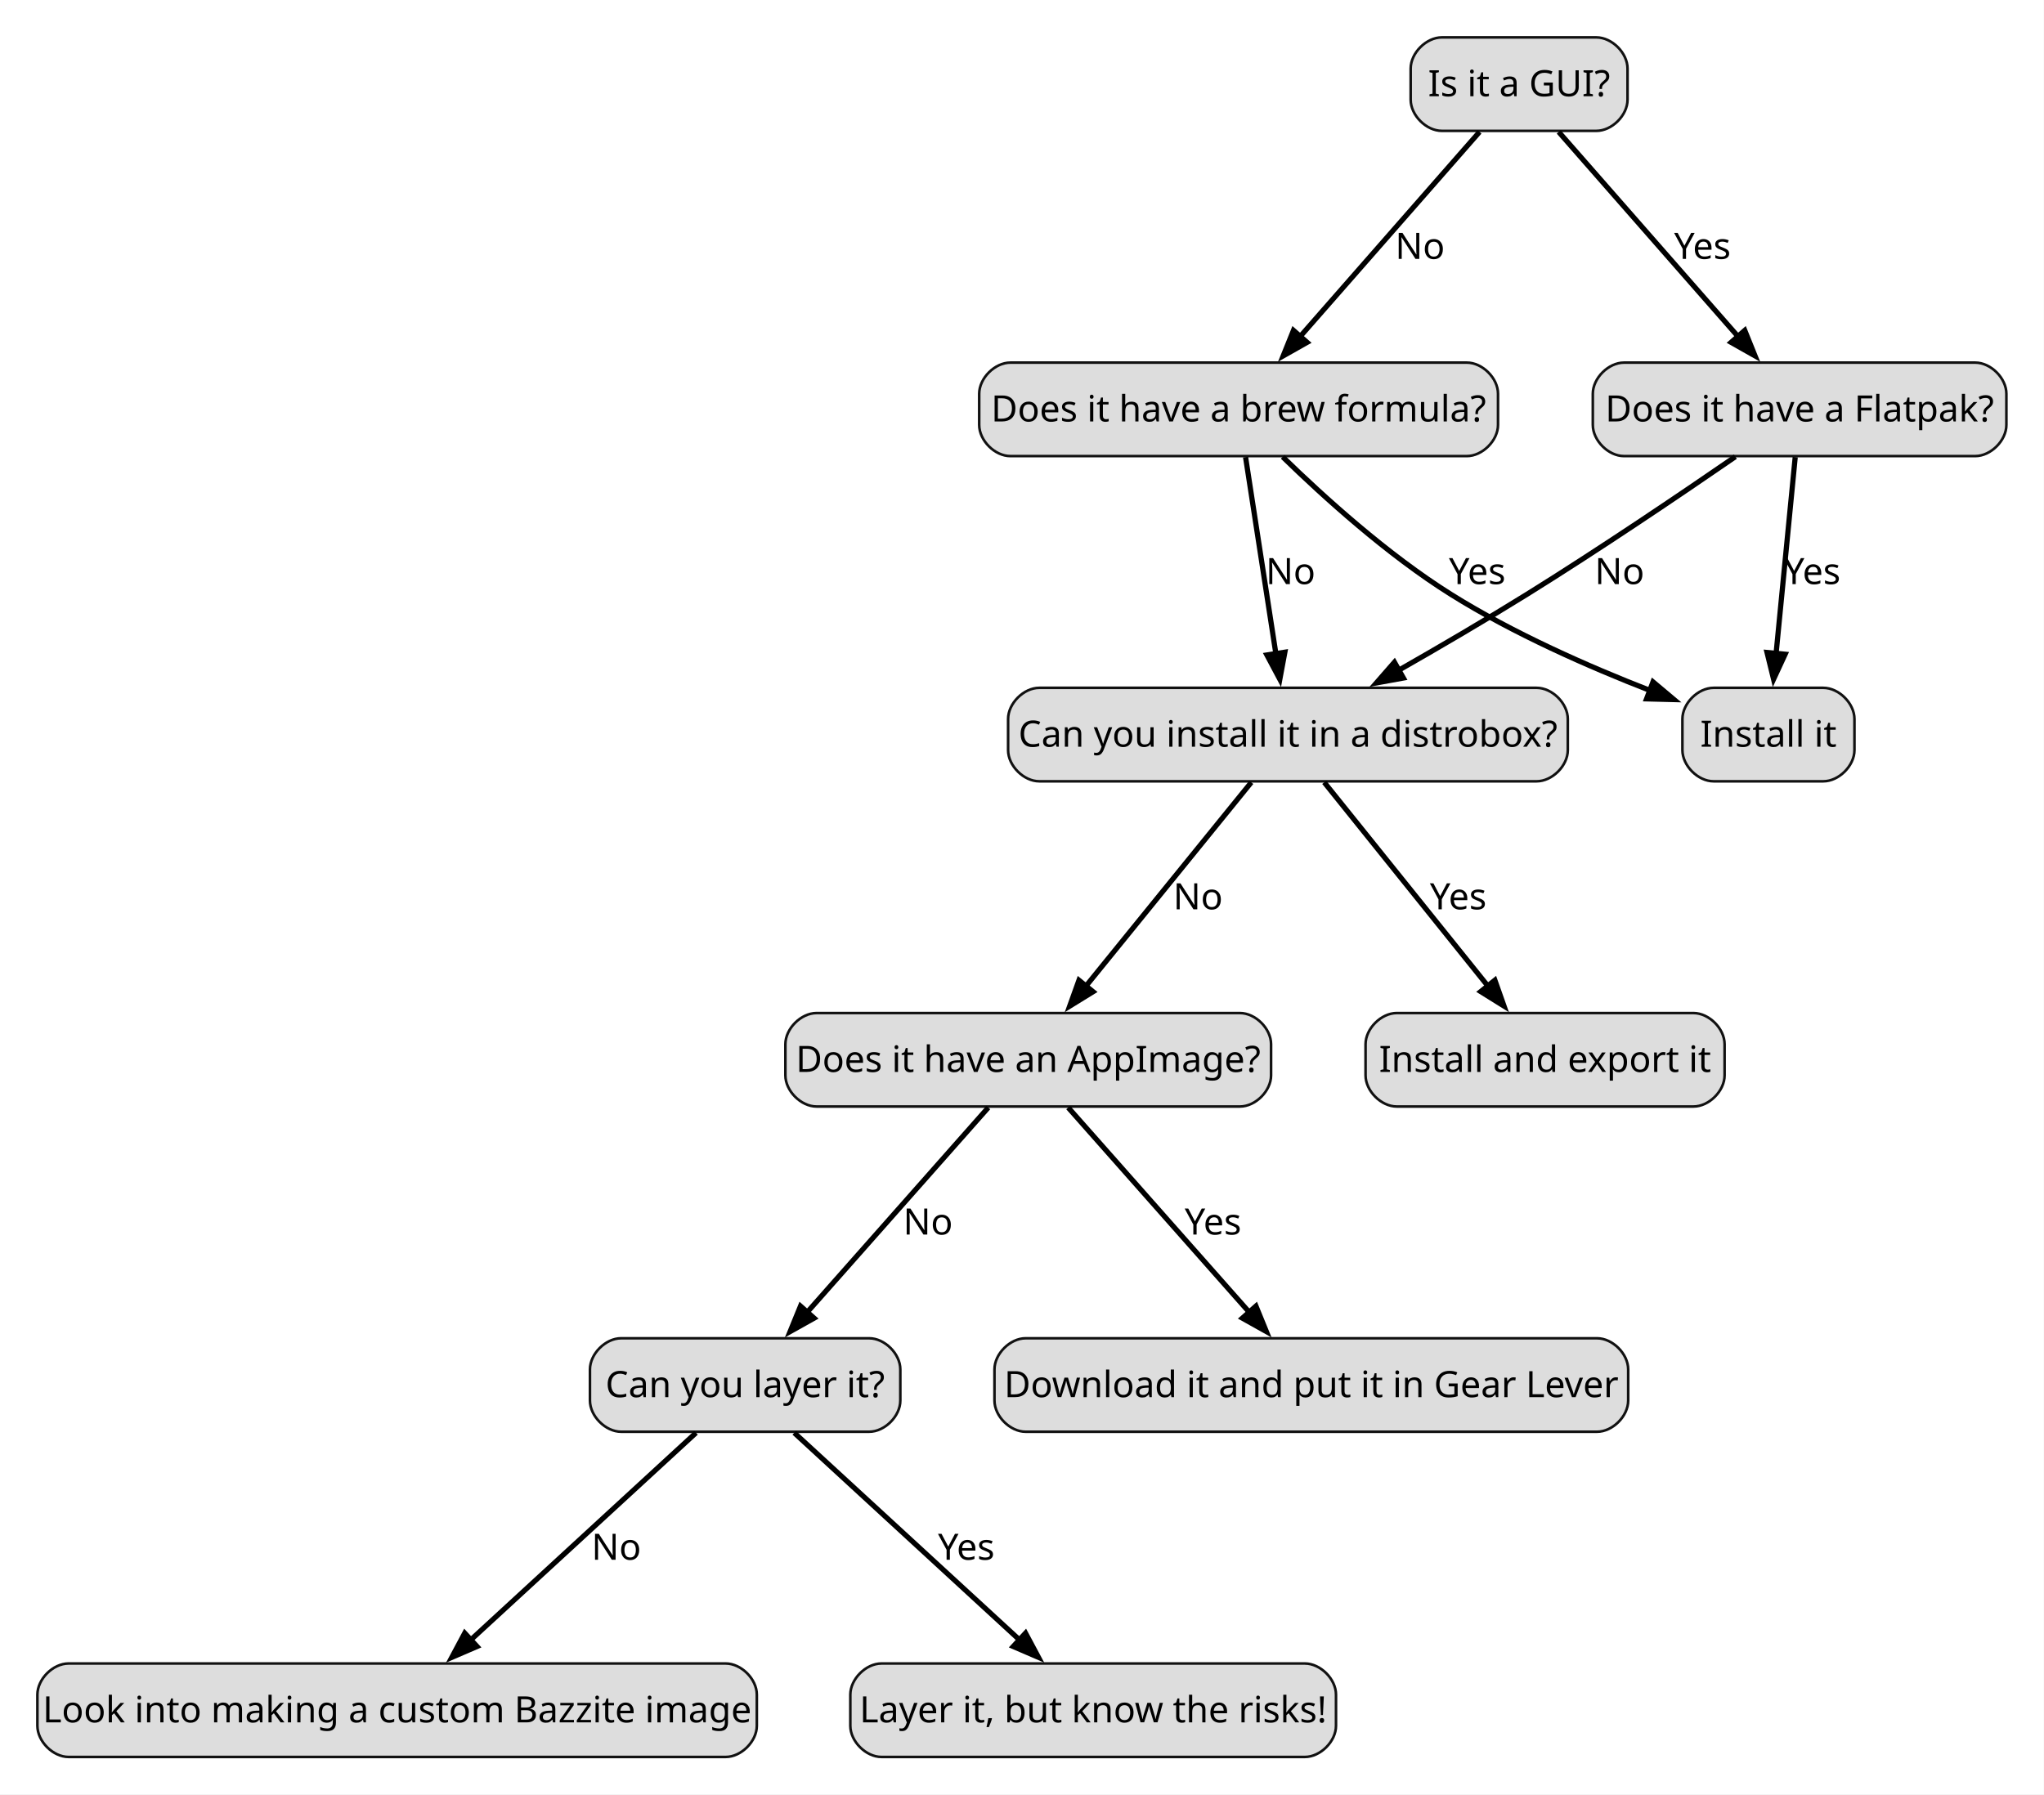
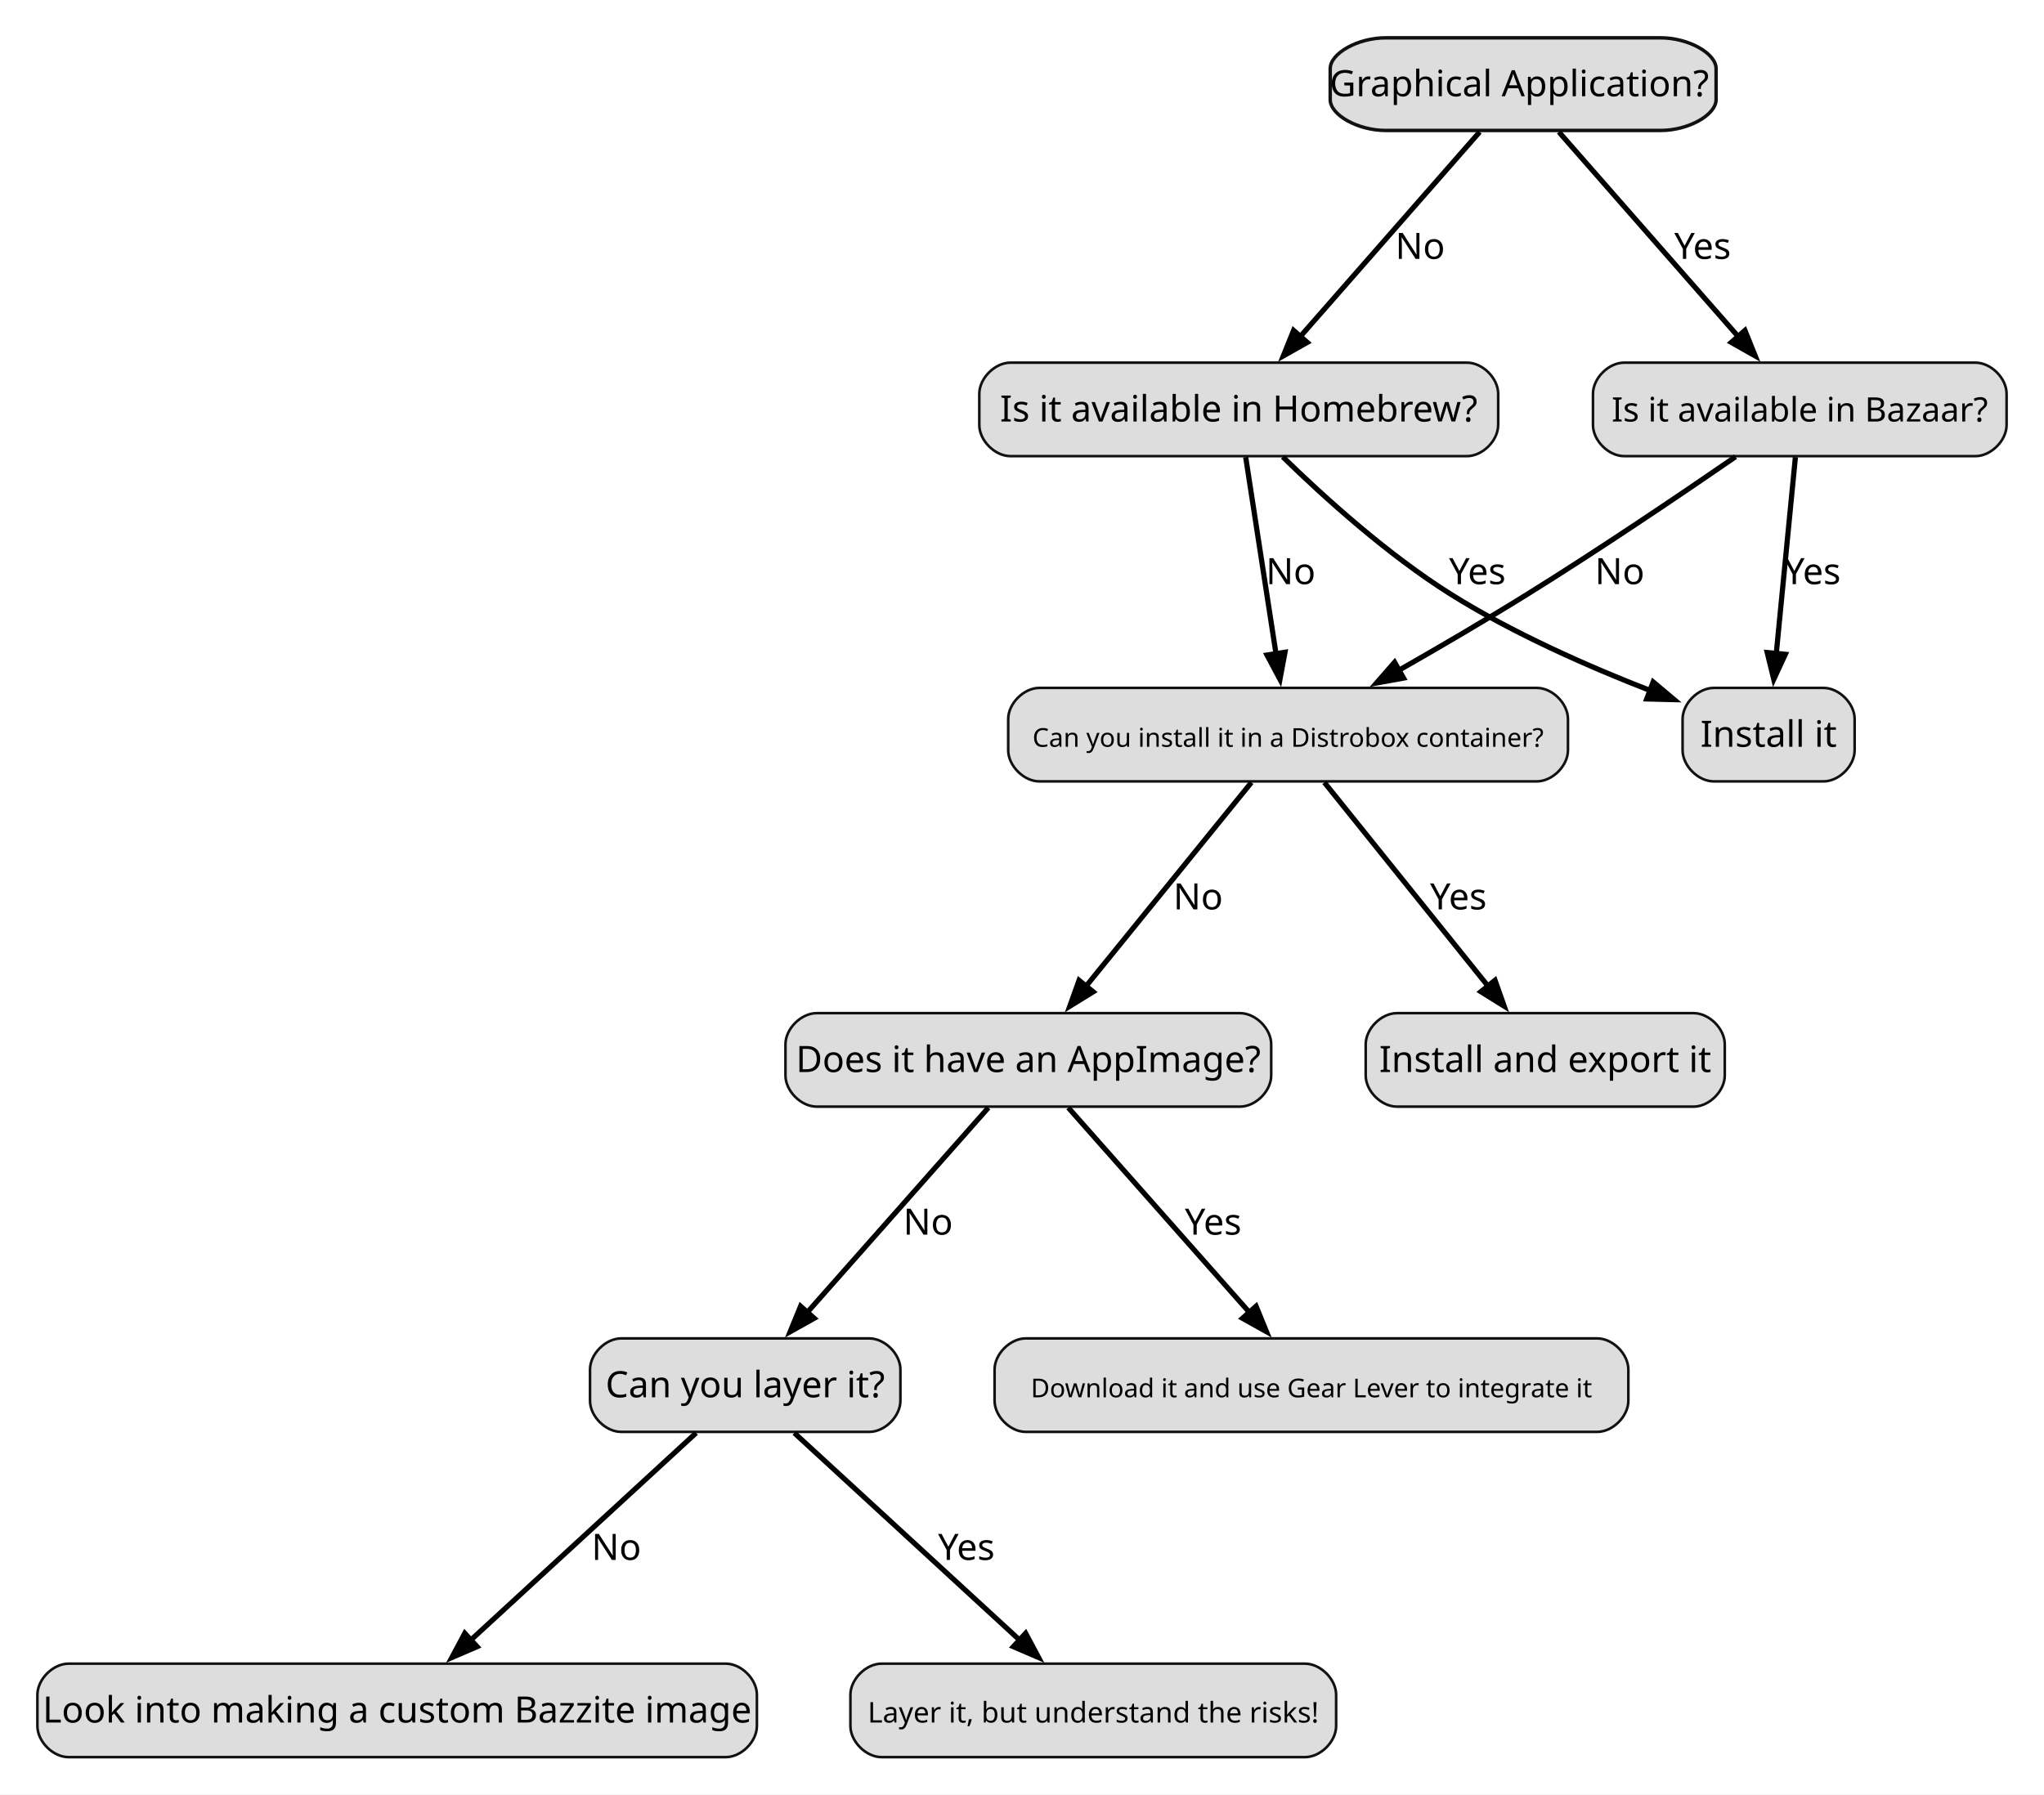
- <svg xmlns="http://www.w3.org/2000/svg" width="787pt" height="691pt" viewBox="0.00 0.00 787.00 691.00">
-   <g id="graph0" class="graph" transform="scale(1 1) rotate(0) translate(14.4 676.65)">
-     <polygon fill="#ffffff" stroke="none" points="-14.4,14.4 -14.4,-676.65 772.52,-676.65 772.52,14.4 -14.4,14.4" />
-     <g id="node1" class="node">
-       <path fill="#dddddd" stroke="#111111" d="M600.25,-662.25C600.25,-662.25 540.75,-662.25 540.75,-662.25 534.75,-662.25 528.75,-656.25 528.75,-650.25 528.75,-650.25 528.75,-638.25 528.75,-638.25 528.75,-632.25 534.75,-626.25 540.75,-626.25 540.75,-626.25 600.25,-626.25 600.25,-626.25 606.25,-626.25 612.25,-632.25 612.25,-638.25 612.25,-638.25 612.25,-650.25 612.25,-650.25 612.25,-656.25 606.25,-662.25 600.25,-662.25" />
-       <text xml:space="preserve" text-anchor="middle" x="570.5" y="-639.58" font-family="Droid Sans" font-size="14.00">Is it a GUI?</text>
-     </g>
-     <g id="node2" class="node">
-       <path fill="#dddddd" stroke="#111111" d="M550.38,-537C550.38,-537 374.62,-537 374.62,-537 368.62,-537 362.62,-531 362.62,-525 362.62,-525 362.62,-513 362.62,-513 362.62,-507 368.62,-501 374.62,-501 374.62,-501 550.38,-501 550.38,-501 556.38,-501 562.38,-507 562.38,-513 562.38,-513 562.38,-525 562.38,-525 562.38,-531 556.38,-537 550.38,-537" />
-       <text xml:space="preserve" text-anchor="middle" x="462.5" y="-514.33" font-family="Droid Sans" font-size="14.00">Does it have a brew formula?</text>
-     </g>
-     <g id="edge1" class="edge">
-       <path fill="none" stroke="black" stroke-width="2" d="M555.26,-625.85C537.24,-605.3 507.08,-570.87 486.05,-546.88" />
-       <polygon fill="black" stroke="black" stroke-width="2" points="488.88,-544.8 479.66,-539.59 483.62,-549.41 488.88,-544.8" />
-       <text xml:space="preserve" text-anchor="middle" x="532.34" y="-576.95" font-family="Droid Sans" font-size="14.00">No</text>
-     </g>
-     <g id="node3" class="node">
-       <path fill="#dddddd" stroke="#111111" d="M746.12,-537C746.12,-537 610.88,-537 610.88,-537 604.88,-537 598.88,-531 598.88,-525 598.88,-525 598.88,-513 598.88,-513 598.88,-507 604.88,-501 610.88,-501 610.88,-501 746.12,-501 746.12,-501 752.12,-501 758.12,-507 758.12,-513 758.12,-513 758.12,-525 758.12,-525 758.12,-531 752.12,-537 746.12,-537" />
-       <text xml:space="preserve" text-anchor="middle" x="678.5" y="-514.33" font-family="Droid Sans" font-size="14.00">Does it have a Flatpak?</text>
-     </g>
-     <g id="edge2" class="edge">
-       <path fill="none" stroke="black" stroke-width="2" d="M585.74,-625.85C603.76,-605.3 633.92,-570.87 654.95,-546.88" />
-       <polygon fill="black" stroke="black" stroke-width="2" points="657.38,-549.41 661.34,-539.59 652.12,-544.8 657.38,-549.41" />
-       <text xml:space="preserve" text-anchor="middle" x="641.09" y="-576.95" font-family="Droid Sans" font-size="14.00">Yes</text>
-     </g>
-     <g id="node4" class="node">
-       <path fill="#dddddd" stroke="#111111" d="M577.25,-411.75C577.25,-411.75 385.75,-411.75 385.75,-411.75 379.75,-411.75 373.75,-405.75 373.75,-399.75 373.75,-399.75 373.75,-387.75 373.75,-387.75 373.75,-381.75 379.75,-375.75 385.75,-375.75 385.75,-375.75 577.25,-375.75 577.25,-375.75 583.25,-375.75 589.25,-381.75 589.25,-387.75 589.25,-387.75 589.25,-399.75 589.25,-399.75 589.25,-405.75 583.25,-411.75 577.25,-411.75" />
-       <text xml:space="preserve" text-anchor="middle" x="481.5" y="-389.07" font-family="Droid Sans" font-size="14.00">Can you install it in a distrobox?</text>
-     </g>
-     <g id="edge4" class="edge">
-       <path fill="none" stroke="black" stroke-width="2" d="M465.18,-500.6C468.21,-480.97 473.19,-448.67 476.85,-424.9" />
-       <polygon fill="black" stroke="black" stroke-width="2" points="480.31,-425.47 478.37,-415.05 473.39,-424.4 480.31,-425.47" />
-       <text xml:space="preserve" text-anchor="middle" x="482.51" y="-451.7" font-family="Droid Sans" font-size="14.00">No</text>
-     </g>
-     <g id="node7" class="node">
-       <path fill="#dddddd" stroke="#111111" d="M687.62,-411.75C687.62,-411.75 645.38,-411.75 645.38,-411.75 639.38,-411.75 633.38,-405.75 633.38,-399.75 633.38,-399.75 633.38,-387.75 633.38,-387.75 633.38,-381.75 639.38,-375.75 645.38,-375.75 645.38,-375.75 687.62,-375.75 687.62,-375.75 693.62,-375.75 699.62,-381.75 699.62,-387.75 699.62,-387.75 699.62,-399.75 699.62,-399.75 699.62,-405.75 693.62,-411.75 687.62,-411.75" />
-       <text xml:space="preserve" text-anchor="middle" x="666.5" y="-389.07" font-family="Droid Sans" font-size="14.00">Install it</text>
-     </g>
-     <g id="edge3" class="edge">
-       <path fill="none" stroke="black" stroke-width="2" d="M479.46,-500.71C495.2,-485.36 519.83,-463.05 544.25,-447.75 568.29,-432.69 597.35,-419.9 621.1,-410.66" />
-       <polygon fill="black" stroke="black" stroke-width="2" points="622.05,-414.04 630.16,-407.23 619.57,-407.5 622.05,-414.04" />
-       <text xml:space="preserve" text-anchor="middle" x="554.38" y="-451.7" font-family="Droid Sans" font-size="14.00">Yes</text>
-     </g>
-     <g id="edge6" class="edge">
-       <path fill="none" stroke="black" stroke-width="2" d="M653.77,-500.77C632.69,-486.25 601.44,-465.12 573.5,-447.75 557.5,-437.81 539.61,-427.35 523.9,-418.39" />
-       <polygon fill="black" stroke="black" stroke-width="2" points="525.95,-415.53 515.53,-413.64 522.5,-421.62 525.95,-415.53" />
-       <text xml:space="preserve" text-anchor="middle" x="609.17" y="-451.7" font-family="Droid Sans" font-size="14.00">No</text>
-     </g>
-     <g id="edge5" class="edge">
-       <path fill="none" stroke="black" stroke-width="2" d="M676.81,-500.6C674.89,-480.97 671.75,-448.67 669.44,-424.9" />
-       <polygon fill="black" stroke="black" stroke-width="2" points="672.93,-424.69 668.48,-415.07 665.96,-425.36 672.93,-424.69" />
-       <text xml:space="preserve" text-anchor="middle" x="683.34" y="-451.7" font-family="Droid Sans" font-size="14.00">Yes</text>
-     </g>
-     <g id="node5" class="node">
-       <path fill="#dddddd" stroke="#111111" d="M463,-286.5C463,-286.5 300,-286.5 300,-286.5 294,-286.5 288,-280.5 288,-274.5 288,-274.5 288,-262.5 288,-262.5 288,-256.5 294,-250.5 300,-250.5 300,-250.5 463,-250.5 463,-250.5 469,-250.5 475,-256.5 475,-262.5 475,-262.5 475,-274.5 475,-274.5 475,-280.5 469,-286.5 463,-286.5" />
-       <text xml:space="preserve" text-anchor="middle" x="381.5" y="-263.82" font-family="Droid Sans" font-size="14.00">Does it have an AppImage?</text>
-     </g>
-     <g id="edge8" class="edge">
-       <path fill="none" stroke="black" stroke-width="2" d="M467.38,-375.35C450.78,-354.89 423.02,-320.68 403.57,-296.7" />
-       <polygon fill="black" stroke="black" stroke-width="2" points="406.47,-294.72 397.45,-289.16 401.03,-299.13 406.47,-294.72" />
-       <text xml:space="preserve" text-anchor="middle" x="446.86" y="-326.45" font-family="Droid Sans" font-size="14.00">No</text>
-     </g>
-     <g id="node8" class="node">
-       <path fill="#dddddd" stroke="#111111" d="M637.62,-286.5C637.62,-286.5 523.38,-286.5 523.38,-286.5 517.38,-286.5 511.38,-280.5 511.38,-274.5 511.38,-274.5 511.38,-262.5 511.38,-262.5 511.38,-256.5 517.38,-250.5 523.38,-250.5 523.38,-250.5 637.62,-250.5 637.62,-250.5 643.62,-250.5 649.62,-256.5 649.62,-262.5 649.62,-262.5 649.62,-274.5 649.62,-274.5 649.62,-280.5 643.62,-286.5 637.62,-286.5" />
-       <text xml:space="preserve" text-anchor="middle" x="580.5" y="-263.82" font-family="Droid Sans" font-size="14.00">Install and export it</text>
-     </g>
-     <g id="edge7" class="edge">
-       <path fill="none" stroke="black" stroke-width="2" d="M495.47,-375.35C511.91,-354.89 539.39,-320.68 558.65,-296.7" />
-       <polygon fill="black" stroke="black" stroke-width="2" points="561.17,-299.16 564.7,-289.17 555.71,-294.77 561.17,-299.16" />
-       <text xml:space="preserve" text-anchor="middle" x="547.05" y="-326.45" font-family="Droid Sans" font-size="14.00">Yes</text>
-     </g>
-     <g id="node6" class="node">
-       <path fill="#dddddd" stroke="#111111" d="M320.25,-161.25C320.25,-161.25 224.75,-161.25 224.75,-161.25 218.75,-161.25 212.75,-155.25 212.75,-149.25 212.75,-149.25 212.75,-137.25 212.75,-137.25 212.75,-131.25 218.75,-125.25 224.75,-125.25 224.75,-125.25 320.25,-125.25 320.25,-125.25 326.25,-125.25 332.25,-131.25 332.25,-137.25 332.25,-137.25 332.25,-149.25 332.25,-149.25 332.25,-155.25 326.25,-161.25 320.25,-161.25" />
-       <text xml:space="preserve" text-anchor="middle" x="272.5" y="-138.57" font-family="Droid Sans" font-size="14.00">Can you layer it?</text>
-     </g>
-     <g id="edge10" class="edge">
-       <path fill="none" stroke="black" stroke-width="2" d="M366.11,-250.1C347.94,-229.55 317.49,-195.12 296.27,-171.13" />
-       <polygon fill="black" stroke="black" stroke-width="2" points="299.06,-169 289.81,-163.83 293.82,-173.64 299.06,-169" />
-       <text xml:space="preserve" text-anchor="middle" x="342.9" y="-201.2" font-family="Droid Sans" font-size="14.00">No</text>
-     </g>
-     <g id="node9" class="node">
-       <path fill="#dddddd" stroke="#111111" d="M600.5,-161.25C600.5,-161.25 380.5,-161.25 380.5,-161.25 374.5,-161.25 368.5,-155.25 368.5,-149.25 368.5,-149.25 368.5,-137.25 368.5,-137.25 368.5,-131.25 374.5,-125.25 380.5,-125.25 380.5,-125.25 600.5,-125.25 600.5,-125.25 606.5,-125.25 612.5,-131.25 612.5,-137.25 612.5,-137.25 612.5,-149.25 612.5,-149.25 612.5,-155.25 606.5,-161.25 600.5,-161.25" />
-       <text xml:space="preserve" text-anchor="middle" x="490.5" y="-138.57" font-family="Droid Sans" font-size="14.00">Download it and put it in Gear Lever</text>
-     </g>
-     <g id="edge9" class="edge">
-       <path fill="none" stroke="black" stroke-width="2" d="M396.89,-250.1C415.06,-229.55 445.51,-195.12 466.73,-171.13" />
-       <polygon fill="black" stroke="black" stroke-width="2" points="469.18,-173.64 473.19,-163.83 463.94,-169 469.18,-173.64" />
-       <text xml:space="preserve" text-anchor="middle" x="452.65" y="-201.2" font-family="Droid Sans" font-size="14.00">Yes</text>
-     </g>
-     <g id="node10" class="node">
-       <path fill="#dddddd" stroke="#111111" d="M265,-36C265,-36 12,-36 12,-36 6,-36 0,-30 0,-24 0,-24 0,-12 0,-12 0,-6 6,0 12,0 12,0 265,0 265,0 271,0 277,-6 277,-12 277,-12 277,-24 277,-24 277,-30 271,-36 265,-36" />
-       <text xml:space="preserve" text-anchor="middle" x="138.5" y="-13.32" font-family="Droid Sans" font-size="14.00">Look into making a custom Bazzite image</text>
-     </g>
-     <g id="edge12" class="edge">
-       <path fill="none" stroke="black" stroke-width="2" d="M253.59,-124.85C230.94,-104.02 192.8,-68.95 166.68,-44.92" />
-       <polygon fill="black" stroke="black" stroke-width="2" points="169.28,-42.55 159.55,-38.36 164.54,-47.7 169.28,-42.55" />
-       <text xml:space="preserve" text-anchor="middle" x="222.9" y="-75.95" font-family="Droid Sans" font-size="14.00">No</text>
-     </g>
-     <g id="node11" class="node">
-       <path fill="#dddddd" stroke="#111111" d="M488,-36C488,-36 325,-36 325,-36 319,-36 313,-30 313,-24 313,-24 313,-12 313,-12 313,-6 319,0 325,0 325,0 488,0 488,0 494,0 500,-6 500,-12 500,-12 500,-24 500,-24 500,-30 494,-36 488,-36" />
-       <text xml:space="preserve" text-anchor="middle" x="406.5" y="-13.32" font-family="Droid Sans" font-size="14.00">Layer it, but know the risks!</text>
-     </g>
-     <g id="edge11" class="edge">
-       <path fill="none" stroke="black" stroke-width="2" d="M291.41,-124.85C314.06,-104.02 352.2,-68.95 378.32,-44.92" />
-       <polygon fill="black" stroke="black" stroke-width="2" points="380.46,-47.7 385.45,-38.36 375.72,-42.55 380.46,-47.7" />
-       <text xml:space="preserve" text-anchor="middle" x="357.65" y="-75.95" font-family="Droid Sans" font-size="14.00">Yes</text>
+ <svg xmlns="http://www.w3.org/2000/svg" width="786.92pt" height="691.05pt" viewBox="0 0 786.92 691.05" version="1.1" id="svg24">
+   <defs id="defs24" />
+   <g id="graph0" class="graph" transform="translate(14.4,676.65)">
+     <g id="g24">
+       <polygon fill="#ffffff" stroke="none" points="-14.4,-676.65 772.52,-676.65 772.52,14.4 -14.4,14.4 " id="polygon1" />
+       <path fill="#dddddd" stroke="#111111" d="m 624.931,-662.086 c 0,0 -105.863,0 -105.863,0 -10.675,0 -21.35,5.945 -21.35,11.891 0,0 0,11.891 0,11.891 0,5.945 10.675,11.891 21.35,11.891 0,0 105.863,0 105.863,0 10.675,0 21.35,-5.945 21.35,-11.891 0,0 0,-11.891 0,-11.891 0,-5.945 -10.675,-11.891 -21.35,-11.891" id="path2" style="stroke-width:1.328" />
+       <text xml:space="preserve" text-anchor="middle" x="570.5" y="-639.58" font-family="'Droid Sans'" font-size="14px" id="text2">Graphical Application?</text>
+       <g id="node2" class="node">
+         <path fill="#dddddd" stroke="#111111" d="m 550.38,-537 c 0,0 -175.76,0 -175.76,0 -6,0 -12,6 -12,12 0,0 0,12 0,12 0,6 6,12 12,12 0,0 175.76,0 175.76,0 6,0 12,-6 12,-12 0,0 0,-12 0,-12 0,-6 -6,-12 -12,-12" id="path3" />
+         <text xml:space="preserve" text-anchor="middle" x="462.5" y="-514.33" font-family="'Droid Sans'" font-size="14px" id="text3">Is it available in Homebrew?</text>
+       </g>
+       <g id="edge1" class="edge">
+         <path fill="none" stroke="#000000" stroke-width="2" d="m 555.26,-625.85 c -18.02,20.55 -48.18,54.98 -69.21,78.97" id="path4" />
+         <polygon fill="#000000" stroke="#000000" stroke-width="2" points="488.88,-544.8 479.66,-539.59 483.62,-549.41 " id="polygon4" />
+         <text xml:space="preserve" text-anchor="middle" x="532.34" y="-576.95" font-family="'Droid Sans'" font-size="14px" id="text4">No</text>
+       </g>
+       <g id="node3" class="node">
+         <path fill="#dddddd" stroke="#111111" d="m 746.12,-537 c 0,0 -135.24,0 -135.24,0 -6,0 -12,6 -12,12 0,0 0,12 0,12 0,6 6,12 12,12 0,0 135.24,0 135.24,0 6,0 12,-6 12,-12 0,0 0,-12 0,-12 0,-6 -6,-12 -12,-12" id="path5" />
+         <text xml:space="preserve" text-anchor="middle" x="678.5" y="-514.33" font-family="'Droid Sans'" font-size="14px" id="text5" style="font-size:13px">Is it available in Bazaar?</text>
+       </g>
+       <g id="edge2" class="edge">
+         <path fill="none" stroke="#000000" stroke-width="2" d="m 585.74,-625.85 c 18.02,20.55 48.18,54.98 69.21,78.97" id="path6" />
+         <polygon fill="#000000" stroke="#000000" stroke-width="2" points="657.38,-549.41 661.34,-539.59 652.12,-544.8 " id="polygon6" />
+         <text xml:space="preserve" text-anchor="middle" x="641.09" y="-576.95" font-family="'Droid Sans'" font-size="14px" id="text6">Yes</text>
+       </g>
+       <path fill="#dddddd" stroke="#111111" d="m 577.25,-411.75 c 0,0 -191.5,0 -191.5,0 -6,0 -12,6 -12,12 0,0 0,12 0,12 0,6 6,12 12,12 0,0 191.5,0 191.5,0 6,0 12,-6 12,-12 0,0 0,-12 0,-12 0,-6 -6,-12 -12,-12" id="path7" />
+       <text xml:space="preserve" text-anchor="middle" x="481.5" y="-389.07" font-family="'Droid Sans'" font-size="14px" id="text7" style="font-size:10px">Can you install it in a Distrobox container?</text>
+       <g id="edge4" class="edge">
+         <path fill="none" stroke="#000000" stroke-width="2" d="m 465.18,-500.6 c 3.03,19.63 8.01,51.93 11.67,75.7" id="path8" />
+         <polygon fill="#000000" stroke="#000000" stroke-width="2" points="480.31,-425.47 478.37,-415.05 473.39,-424.4 " id="polygon8" />
+         <text xml:space="preserve" text-anchor="middle" x="482.51" y="-451.7" font-family="'Droid Sans'" font-size="14px" id="text8">No</text>
+       </g>
+       <g id="node7" class="node">
+         <path fill="#dddddd" stroke="#111111" d="m 687.62,-411.75 c 0,0 -42.24,0 -42.24,0 -6,0 -12,6 -12,12 0,0 0,12 0,12 0,6 6,12 12,12 0,0 42.24,0 42.24,0 6,0 12,-6 12,-12 0,0 0,-12 0,-12 0,-6 -6,-12 -12,-12" id="path9" />
+         <text xml:space="preserve" text-anchor="middle" x="666.5" y="-389.07" font-family="'Droid Sans'" font-size="14px" id="text9">Install it</text>
+       </g>
+       <g id="edge3" class="edge">
+         <path fill="none" stroke="#000000" stroke-width="2" d="m 479.46,-500.71 c 15.74,15.35 40.37,37.66 64.79,52.96 24.04,15.06 53.1,27.85 76.85,37.09" id="path10" />
+         <polygon fill="#000000" stroke="#000000" stroke-width="2" points="622.05,-414.04 630.16,-407.23 619.57,-407.5 " id="polygon10" />
+         <text xml:space="preserve" text-anchor="middle" x="554.38" y="-451.7" font-family="'Droid Sans'" font-size="14px" id="text10">Yes</text>
+       </g>
+       <g id="edge6" class="edge">
+         <path fill="none" stroke="#000000" stroke-width="2" d="m 653.77,-500.77 c -21.08,14.52 -52.33,35.65 -80.27,53.02 -16,9.94 -33.89,20.4 -49.6,29.36" id="path11" />
+         <polygon fill="#000000" stroke="#000000" stroke-width="2" points="525.95,-415.53 515.53,-413.64 522.5,-421.62 " id="polygon11" />
+         <text xml:space="preserve" text-anchor="middle" x="609.17" y="-451.7" font-family="'Droid Sans'" font-size="14px" id="text11">No</text>
+       </g>
+       <g id="edge5" class="edge">
+         <path fill="none" stroke="#000000" stroke-width="2" d="m 676.81,-500.6 c -1.92,19.63 -5.06,51.93 -7.37,75.7" id="path12" />
+         <polygon fill="#000000" stroke="#000000" stroke-width="2" points="672.93,-424.69 668.48,-415.07 665.96,-425.36 " id="polygon12" />
+         <text xml:space="preserve" text-anchor="middle" x="683.34" y="-451.7" font-family="'Droid Sans'" font-size="14px" id="text12">Yes</text>
+       </g>
+       <g id="node5" class="node">
+         <path fill="#dddddd" stroke="#111111" d="m 463,-286.5 c 0,0 -163,0 -163,0 -6,0 -12,6 -12,12 0,0 0,12 0,12 0,6 6,12 12,12 0,0 163,0 163,0 6,0 12,-6 12,-12 0,0 0,-12 0,-12 0,-6 -6,-12 -12,-12" id="path13" />
+         <text xml:space="preserve" text-anchor="middle" x="381.5" y="-263.82" font-family="'Droid Sans'" font-size="14px" id="text13">Does it have an AppImage?</text>
+       </g>
+       <g id="edge8" class="edge">
+         <path fill="none" stroke="#000000" stroke-width="2" d="m 467.38,-375.35 c -16.6,20.46 -44.36,54.67 -63.81,78.65" id="path14" />
+         <polygon fill="#000000" stroke="#000000" stroke-width="2" points="406.47,-294.72 397.45,-289.16 401.03,-299.13 " id="polygon14" />
+         <text xml:space="preserve" text-anchor="middle" x="446.86" y="-326.45" font-family="'Droid Sans'" font-size="14px" id="text14">No</text>
+       </g>
+       <g id="node8" class="node">
+         <path fill="#dddddd" stroke="#111111" d="m 637.62,-286.5 c 0,0 -114.24,0 -114.24,0 -6,0 -12,6 -12,12 0,0 0,12 0,12 0,6 6,12 12,12 0,0 114.24,0 114.24,0 6,0 12,-6 12,-12 0,0 0,-12 0,-12 0,-6 -6,-12 -12,-12" id="path15" />
+         <text xml:space="preserve" text-anchor="middle" x="580.5" y="-263.82" font-family="'Droid Sans'" font-size="14px" id="text15">Install and export it</text>
+       </g>
+       <g id="edge7" class="edge">
+         <path fill="none" stroke="#000000" stroke-width="2" d="m 495.47,-375.35 c 16.44,20.46 43.92,54.67 63.18,78.65" id="path16" />
+         <polygon fill="#000000" stroke="#000000" stroke-width="2" points="561.17,-299.16 564.7,-289.17 555.71,-294.77 " id="polygon16" />
+         <text xml:space="preserve" text-anchor="middle" x="547.05" y="-326.45" font-family="'Droid Sans'" font-size="14px" id="text16">Yes</text>
+       </g>
+       <g id="node6" class="node">
+         <path fill="#dddddd" stroke="#111111" d="m 320.25,-161.25 c 0,0 -95.5,0 -95.5,0 -6,0 -12,6 -12,12 0,0 0,12 0,12 0,6 6,12 12,12 0,0 95.5,0 95.5,0 6,0 12,-6 12,-12 0,0 0,-12 0,-12 0,-6 -6,-12 -12,-12" id="path17" />
+         <text xml:space="preserve" text-anchor="middle" x="272.5" y="-138.57" font-family="'Droid Sans'" font-size="14px" id="text17">Can you layer it?</text>
+       </g>
+       <g id="edge10" class="edge">
+         <path fill="none" stroke="#000000" stroke-width="2" d="m 366.11,-250.1 c -18.17,20.55 -48.62,54.98 -69.84,78.97" id="path18" />
+         <polygon fill="#000000" stroke="#000000" stroke-width="2" points="299.06,-169 289.81,-163.83 293.82,-173.64 " id="polygon18" />
+         <text xml:space="preserve" text-anchor="middle" x="342.9" y="-201.2" font-family="'Droid Sans'" font-size="14px" id="text18">No</text>
+       </g>
+       <g id="node9" class="node">
+         <path fill="#dddddd" stroke="#111111" d="m 600.5,-161.25 c 0,0 -220,0 -220,0 -6,0 -12,6 -12,12 0,0 0,12 0,12 0,6 6,12 12,12 0,0 220,0 220,0 6,0 12,-6 12,-12 0,0 0,-12 0,-12 0,-6 -6,-12 -12,-12" id="path19" />
+         <text xml:space="preserve" text-anchor="middle" x="490.5" y="-138.57" font-family="'Droid Sans'" font-size="14px" id="text19" style="font-size:10px">Download it and use Gear Lever to integrate it</text>
+       </g>
+       <g id="edge9" class="edge">
+         <path fill="none" stroke="#000000" stroke-width="2" d="m 396.89,-250.1 c 18.17,20.55 48.62,54.98 69.84,78.97" id="path20" />
+         <polygon fill="#000000" stroke="#000000" stroke-width="2" points="469.18,-173.64 473.19,-163.83 463.94,-169 " id="polygon20" />
+         <text xml:space="preserve" text-anchor="middle" x="452.65" y="-201.2" font-family="'Droid Sans'" font-size="14px" id="text20">Yes</text>
+       </g>
+       <g id="node10" class="node">
+         <path fill="#dddddd" stroke="#111111" d="m 265,-36 c 0,0 -253,0 -253,0 -6,0 -12,6 -12,12 0,0 0,12 0,12 0,6 6,12 12,12 0,0 253,0 253,0 6,0 12,-6 12,-12 0,0 0,-12 0,-12 0,-6 -6,-12 -12,-12" id="path21" />
+         <text xml:space="preserve" text-anchor="middle" x="138.5" y="-13.32" font-family="'Droid Sans'" font-size="14px" id="text21">Look into making a custom Bazzite image</text>
+       </g>
+       <g id="edge12" class="edge">
+         <path fill="none" stroke="#000000" stroke-width="2" d="m 253.59,-124.85 c -22.65,20.83 -60.79,55.9 -86.91,79.93" id="path22" />
+         <polygon fill="#000000" stroke="#000000" stroke-width="2" points="169.28,-42.55 159.55,-38.36 164.54,-47.7 " id="polygon22" />
+         <text xml:space="preserve" text-anchor="middle" x="222.9" y="-75.95" font-family="'Droid Sans'" font-size="14px" id="text22">No</text>
+       </g>
+       <g id="node11" class="node">
+         <path fill="#dddddd" stroke="#111111" d="m 488,-36 c 0,0 -163,0 -163,0 -6,0 -12,6 -12,12 0,0 0,12 0,12 0,6 6,12 12,12 0,0 163,0 163,0 6,0 12,-6 12,-12 0,0 0,-12 0,-12 0,-6 -6,-12 -12,-12" id="path23" />
+         <text xml:space="preserve" text-anchor="middle" x="406.5" y="-13.32" font-family="'Droid Sans'" font-size="14px" id="text23" style="font-size:11px">Layer it, but understand the risks!</text>
+       </g>
+       <g id="edge11" class="edge">
+         <path fill="none" stroke="#000000" stroke-width="2" d="m 291.41,-124.85 c 22.65,20.83 60.79,55.9 86.91,79.93" id="path24" />
+         <polygon fill="#000000" stroke="#000000" stroke-width="2" points="380.46,-47.7 385.45,-38.36 375.72,-42.55 " id="polygon24" />
+         <text xml:space="preserve" text-anchor="middle" x="357.65" y="-75.95" font-family="'Droid Sans'" font-size="14px" id="text24">Yes</text>
+       </g>
    </g>
  </g>
</svg>
